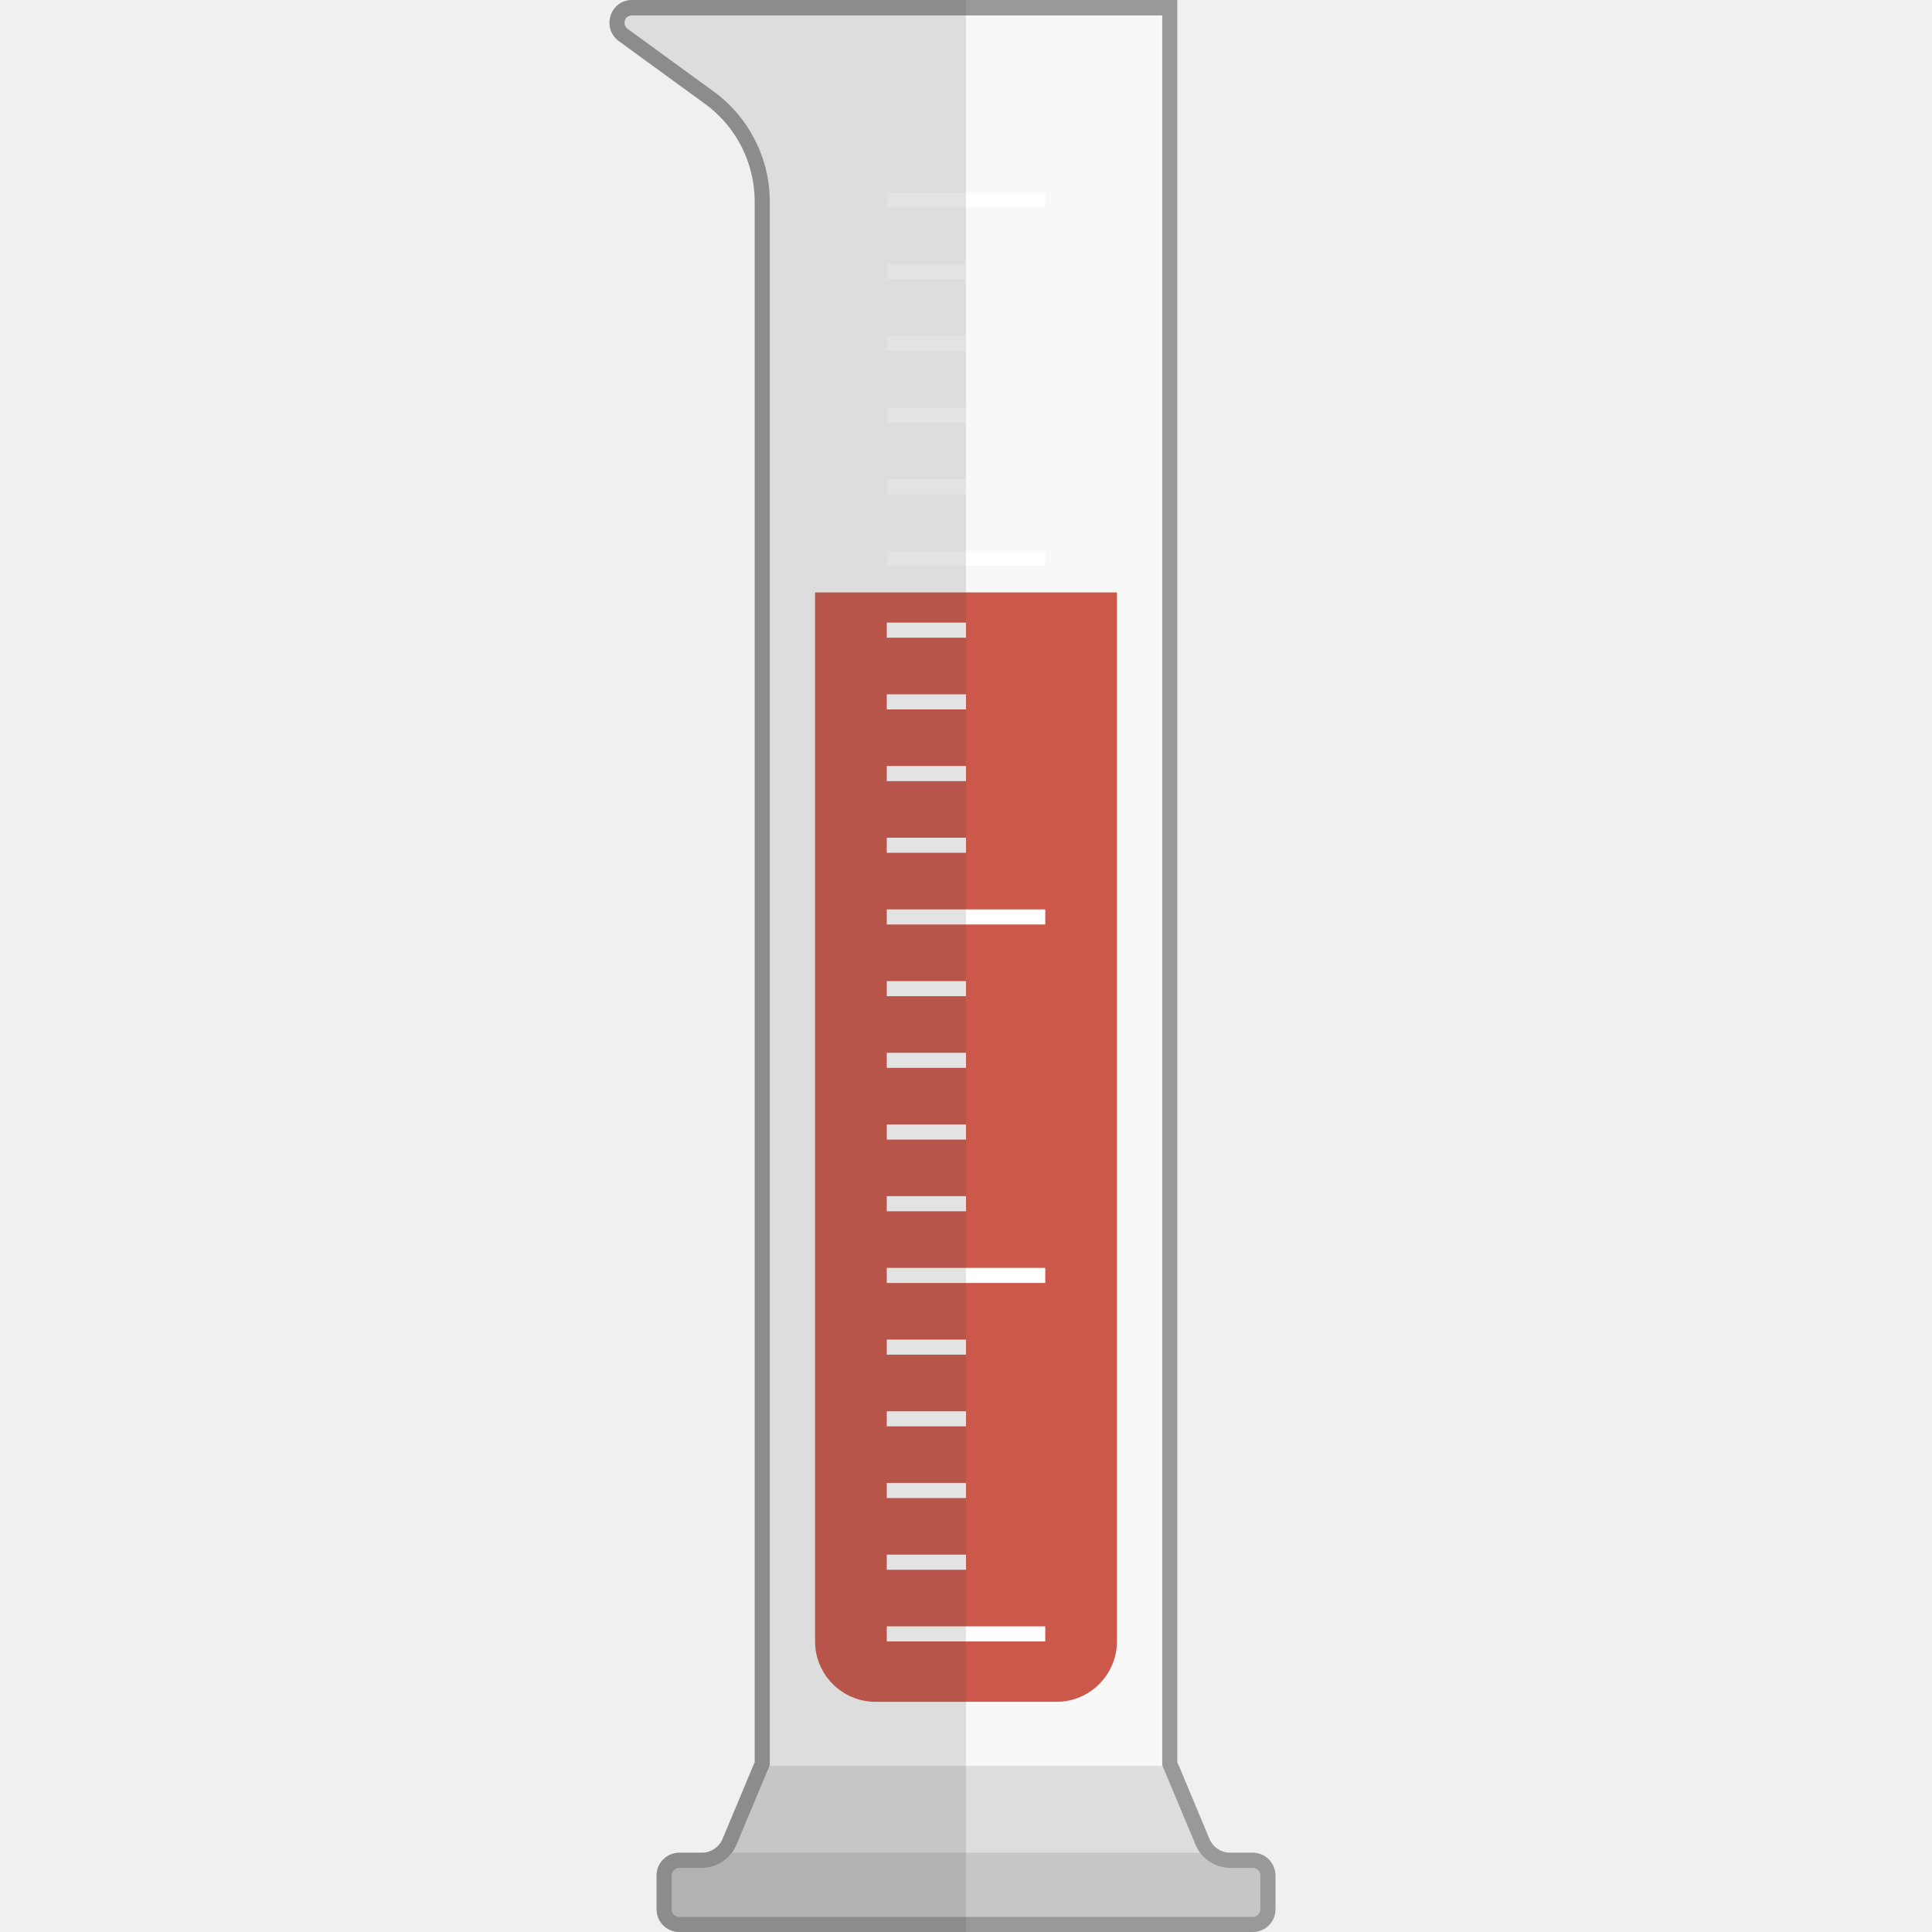
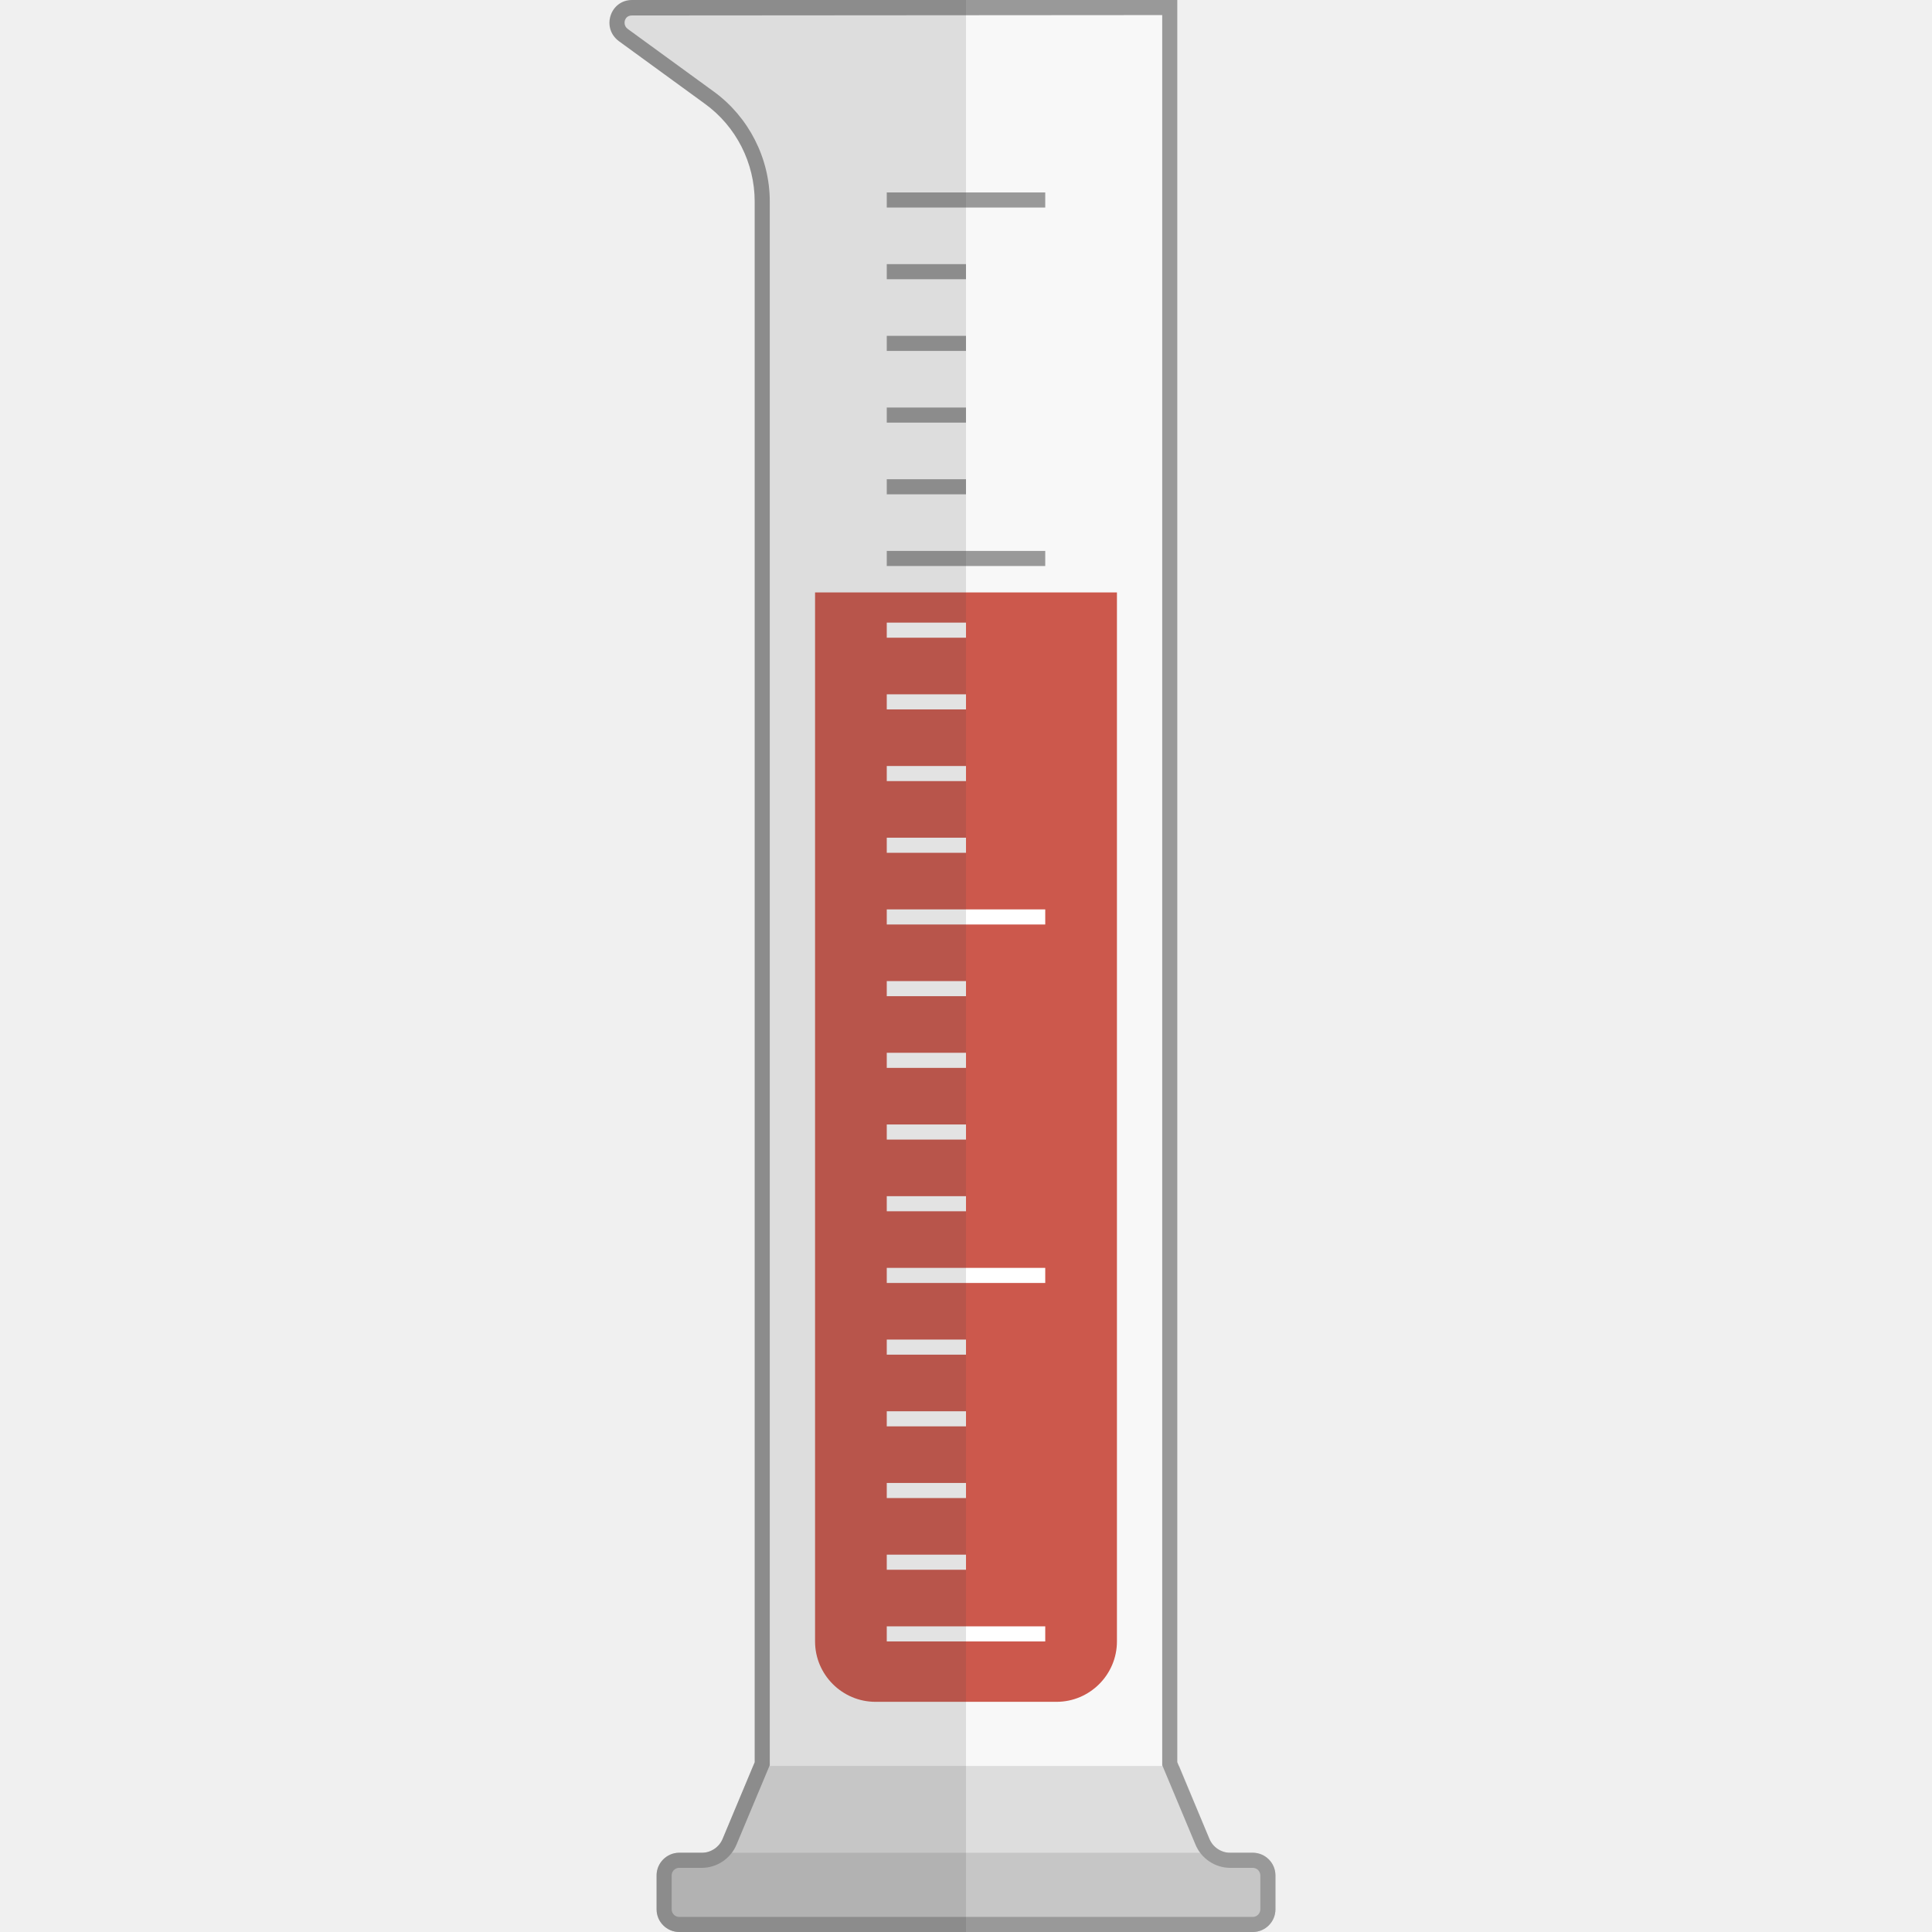
<svg xmlns="http://www.w3.org/2000/svg" version="1.1" id="icon_1_" x="0" y="0" viewBox="0 0 512 512" xml:space="preserve">
-   <style type="text/css">.st3{opacity:.15;fill:#444;enable-background:new}</style>
+   <style type="text/css">.st2{fill:#999}.st4{opacity:.15;fill:#444;enable-background:new}</style>
  <path d="M332 491h-6c-2.4 0-4.6-1.5-5.5-3.7L312 467V0H167.5c-5.8 0-8.2 7.4-3.5 10.9l22.8 16.6c8.3 6 13.2 15.7 13.2 25.9V467l-8.5 20.3c-.9 2.2-3.1 3.7-5.5 3.7h-6c-3.3 0-6 2.7-6 6v9c0 3.3 2.7 6 6 6h152c3.3 0 6-2.7 6-6v-9c0-3.3-2.7-6-6-6z" fill="#f8f8f8" />
  <path d="M216 157v278c0 8.8 7.2 16 16 16h48c8.8 0 16-7.2 16-16V157h-80z" fill="#cc584c" />
-   <path d="M235 431h42v4h-42zm0-95h42v4h-42zm0-95h42v4h-42zm0-95h42v4h-42zm0 266h21v4h-21zm0-19h21v4h-21zm0-19h21v4h-21zm0-19h21v4h-21zm0-38h21v4h-21zm0-19h21v4h-21zm0-19h21v4h-21zm0-19h21v4h-21zm0-38h21v4h-21zm0-19h21v4h-21zm0-19h21v4h-21zm0-19h21v4h-21zm0-38h21v4h-21zm0-19h21v4h-21zm0-19h21v4h-21zm0-19h21v4h-21zm0-19h42v4h-42z" fill="#fff" />
-   <path class="st3" d="M338 506v-9c0-3.3-2.7-6-6-6h-6c-2.4 0-4.6-1.5-5.5-3.7l-8-19.3H199.6l-8 19.3c-.9 2.2-3.1 3.7-5.5 3.7h-6c-3.3 0-6 2.7-6 6v9c0 3.3 2.7 6 6 6h152c3.2 0 5.9-2.7 5.9-6z" />
-   <path class="st3" d="M338 506v-9c0-3.3-2.7-6-6-6H180c-3.3 0-6 2.7-6 6v9c0 3.3 2.7 6 6 6h152c3.3 0 6-2.7 6-6z" />
-   <path d="M308 4v463.8l.3.7 8.5 20.3c1.5 3.7 5.2 6.2 9.2 6.2h6c1.1 0 2 .9 2 2v9c0 1.1-.9 2-2 2H180c-1.1 0-2-.9-2-2v-9c0-1.1.9-2 2-2h6c4 0 7.7-2.5 9.2-6.2l8.5-20.3.3-.7V53.4c0-11.5-5.6-22.4-14.8-29.1L166.4 7.7c-1.1-.8-.9-1.9-.8-2.3.2-.5.6-1.3 1.9-1.3H308m4-4.1H167.5c-5.8 0-8.2 7.4-3.5 10.9l22.8 16.6c8.3 6 13.2 15.7 13.2 25.9V467l-8.5 20.3c-.9 2.2-3.1 3.7-5.5 3.7h-6c-3.3 0-6 2.7-6 6v9c0 3.3 2.7 6 6 6h152c3.3 0 6-2.7 6-6v-9c0-3.3-2.7-6-6-6h-6c-2.4 0-4.6-1.5-5.5-3.7L312 467V0z" fill="#999" />
-   <path class="st3" d="M200 0h-32.5c-5.8 0-8.2 7.4-3.5 10.9l22.8 16.6c8.3 6 13.2 15.7 13.2 25.9V467l-8.5 20.3c-.9 2.2-3.1 3.7-5.5 3.7h-6c-3.3 0-6 2.7-6 6v9c0 3.3 2.7 6 6 6h76V0h-56z" />
+   <path class="st2" d="M235 146h42v4h-42v-4zm0-19h21v4h-21v-4zm0-19h21v4h-21v-4zm0-19h21v4h-21v-4zm0-19h21v4h-21v-4zm0-19h42v4h-42v-4z" />
+   <path d="M235 431h42v4h-42v-4zm0-95h42v4h-42v-4zm0-95h42v4h-42v-4zm0 171h21v4h-21v-4zm0-19h21v4h-21v-4zm0-19h21v4h-21v-4zm0-19h21v4h-21v-4zm0-38h21v4h-21v-4zm0-19h21v4h-21v-4zm0-19h21v4h-21v-4zm0-19h21v4h-21v-4zm0-38h21v4h-21v-4zm0-19h21v4h-21v-4zm0-19h21v4h-21v-4zm0-19h21v4h-21v-4z" fill="#fff" />
+   <path class="st4" d="M338 506v-9c0-3.3-2.7-6-6-6h-6c-2.4 0-4.6-1.5-5.5-3.7l-8-19.3H199.6l-8 19.3c-.9 2.2-3.1 3.7-5.5 3.7h-6c-3.3 0-6 2.7-6 6v9c0 3.3 2.7 6 6 6h152c3.2 0 5.9-2.7 5.9-6z" />
+   <path class="st4" d="M338 506v-9c0-3.3-2.7-6-6-6H180c-3.3 0-6 2.7-6 6v9c0 3.3 2.7 6 6 6h152c3.3 0 6-2.7 6-6z" />
+   <path class="st2" d="M308 4v463.8l.3.7 8.5 20.3c1.5 3.7 5.2 6.2 9.2 6.2h6c1.1 0 2 .9 2 2v9c0 1.1-.9 2-2 2H180c-1.1 0-2-.9-2-2v-9c0-1.1.9-2 2-2h6c4 0 7.7-2.5 9.2-6.2l8.5-20.3.3-.7V53.4c0-11.5-5.6-22.4-14.8-29.1L166.4 7.7c-1.1-.8-.9-1.9-.8-2.3.2-.5.6-1.3 1.9-1.3L308 4m4-4H167.5c-5.8 0-8.2 7.4-3.5 10.9l22.8 16.6c8.3 6 13.2 15.7 13.2 25.9V467l-8.5 20.3c-.9 2.2-3.1 3.7-5.5 3.7h-6c-3.3 0-6 2.7-6 6v9c0 3.3 2.7 6 6 6h152c3.3 0 6-2.7 6-6v-9c0-3.3-2.7-6-6-6h-6c-2.4 0-4.6-1.5-5.5-3.7L312 467V0z" />
+   <path class="st4" d="M200 0h-32.5c-5.8 0-8.2 7.4-3.5 10.9l22.8 16.6c8.3 6 13.2 15.7 13.2 25.9V467l-8.5 20.3c-.9 2.2-3.1 3.7-5.5 3.7h-6c-3.3 0-6 2.7-6 6v9c0 3.3 2.7 6 6 6h76V0h-56z" />
</svg>
